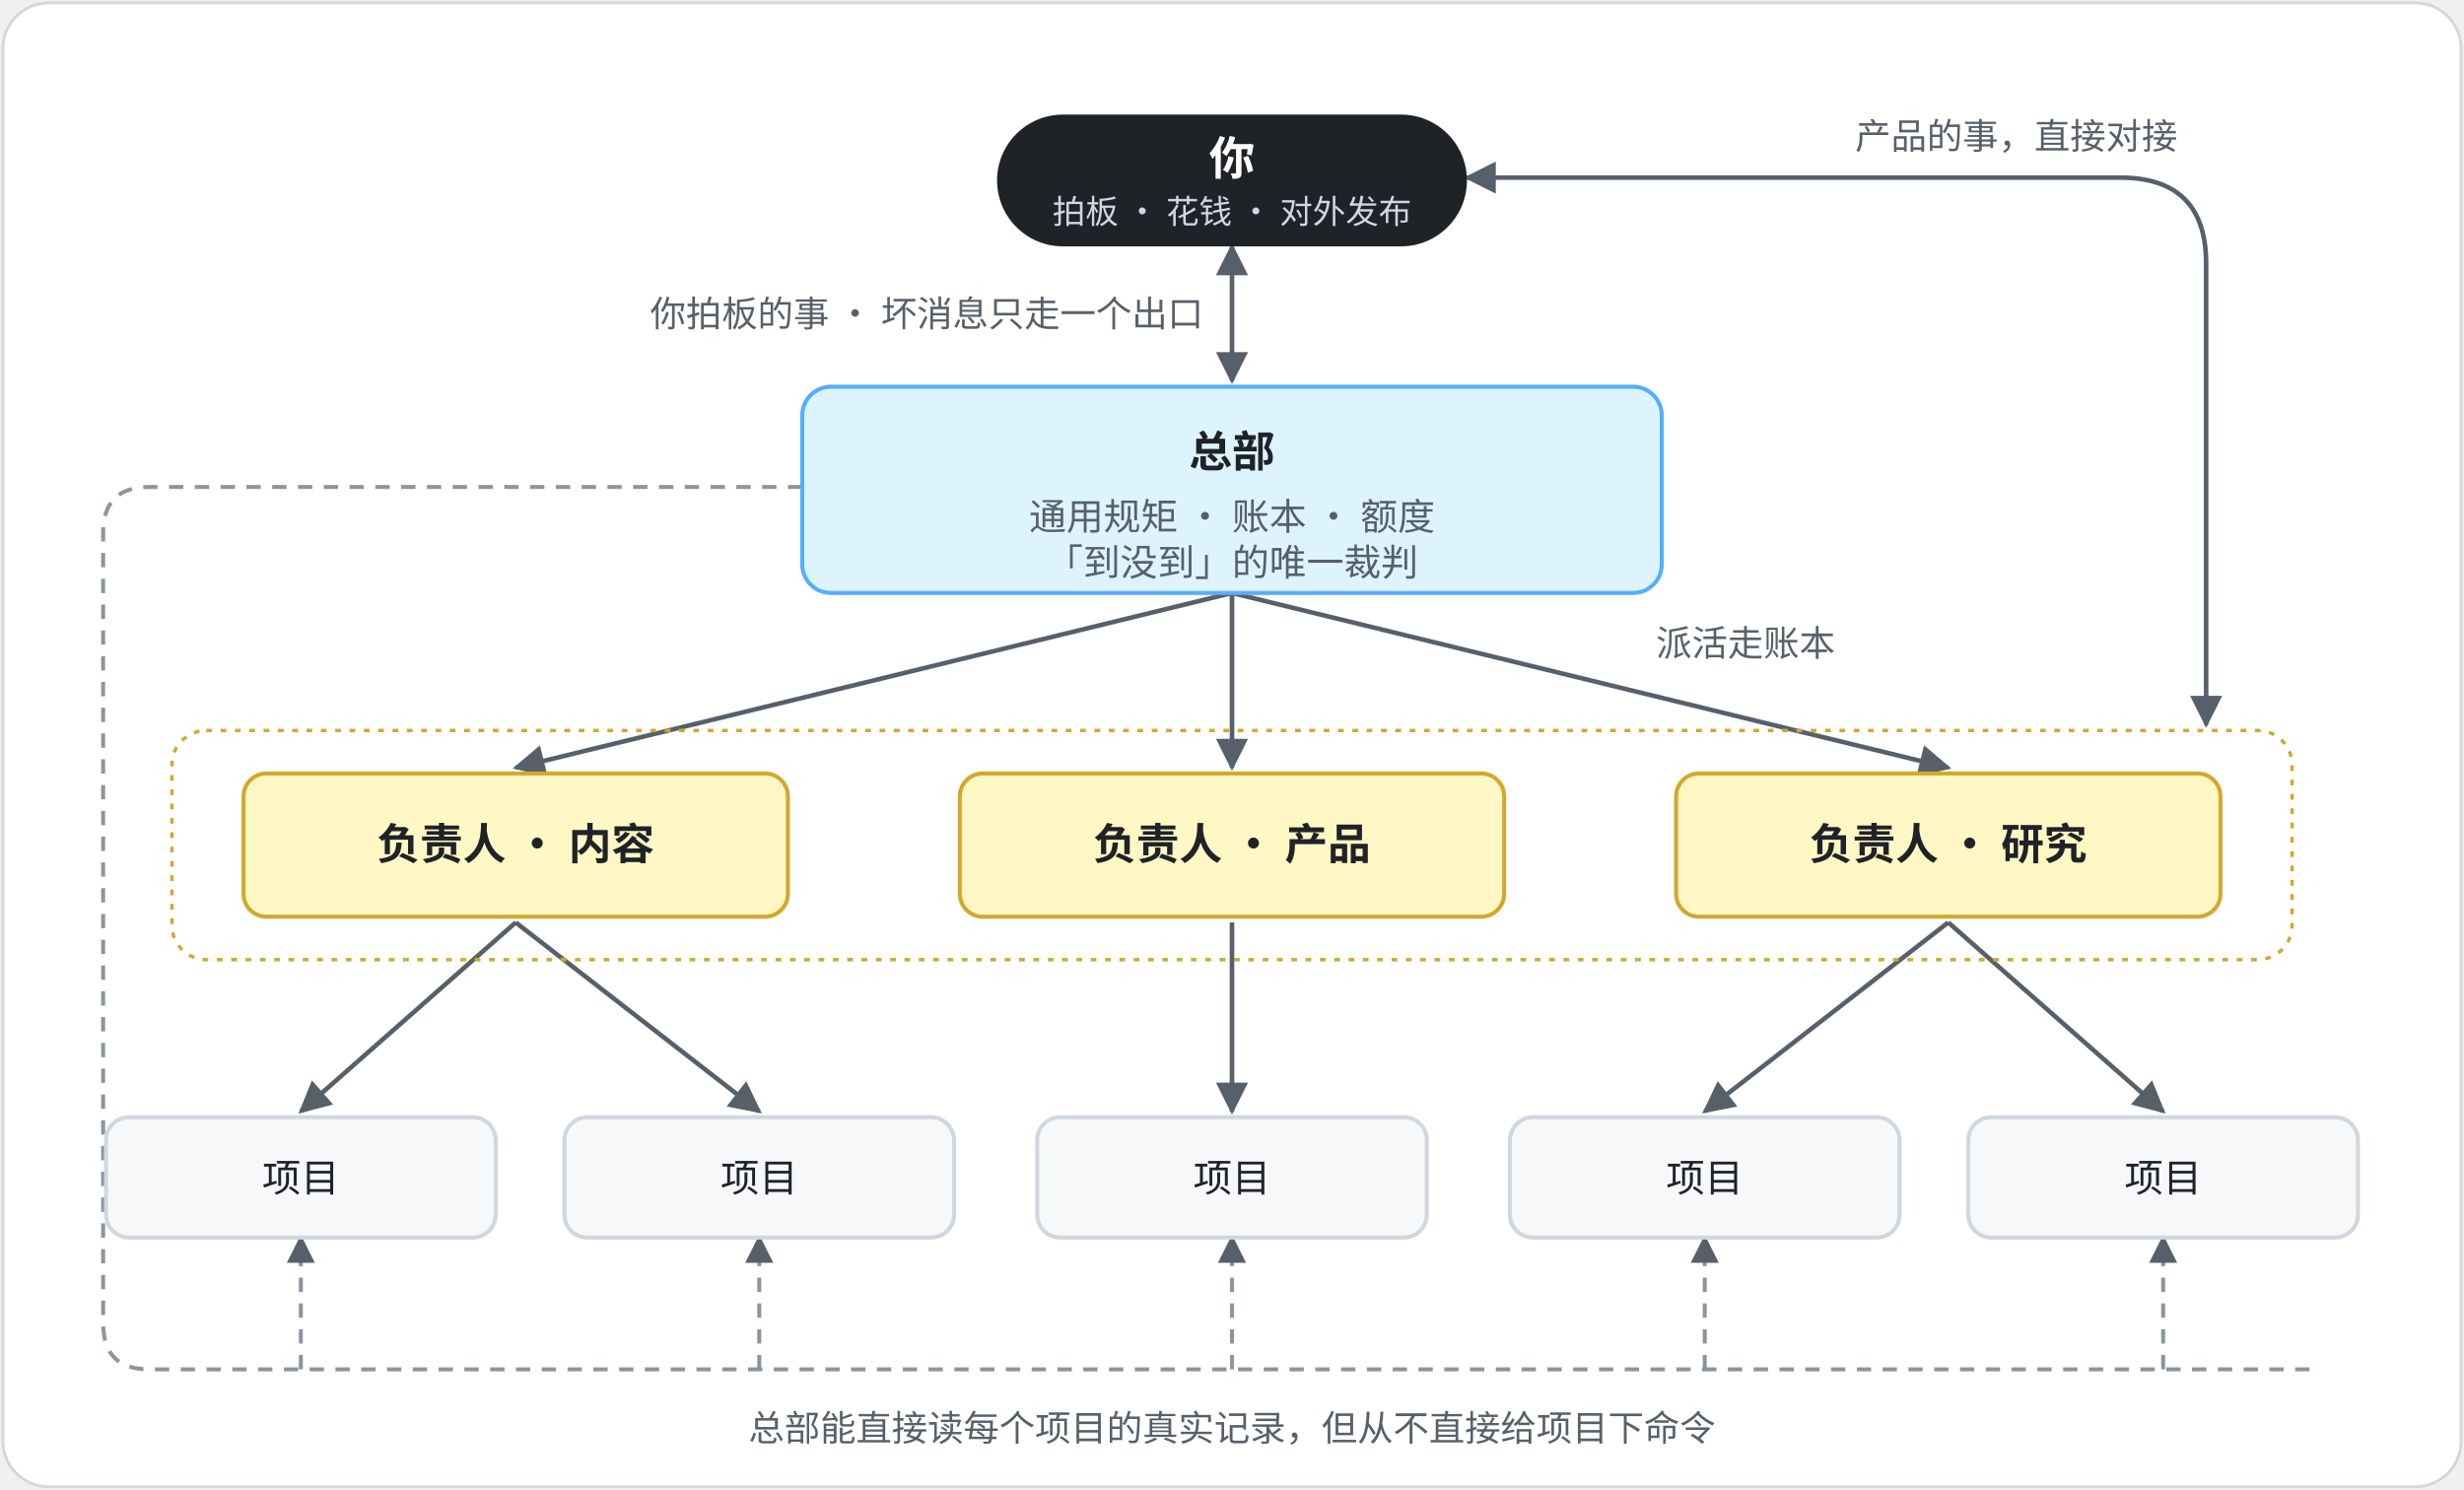
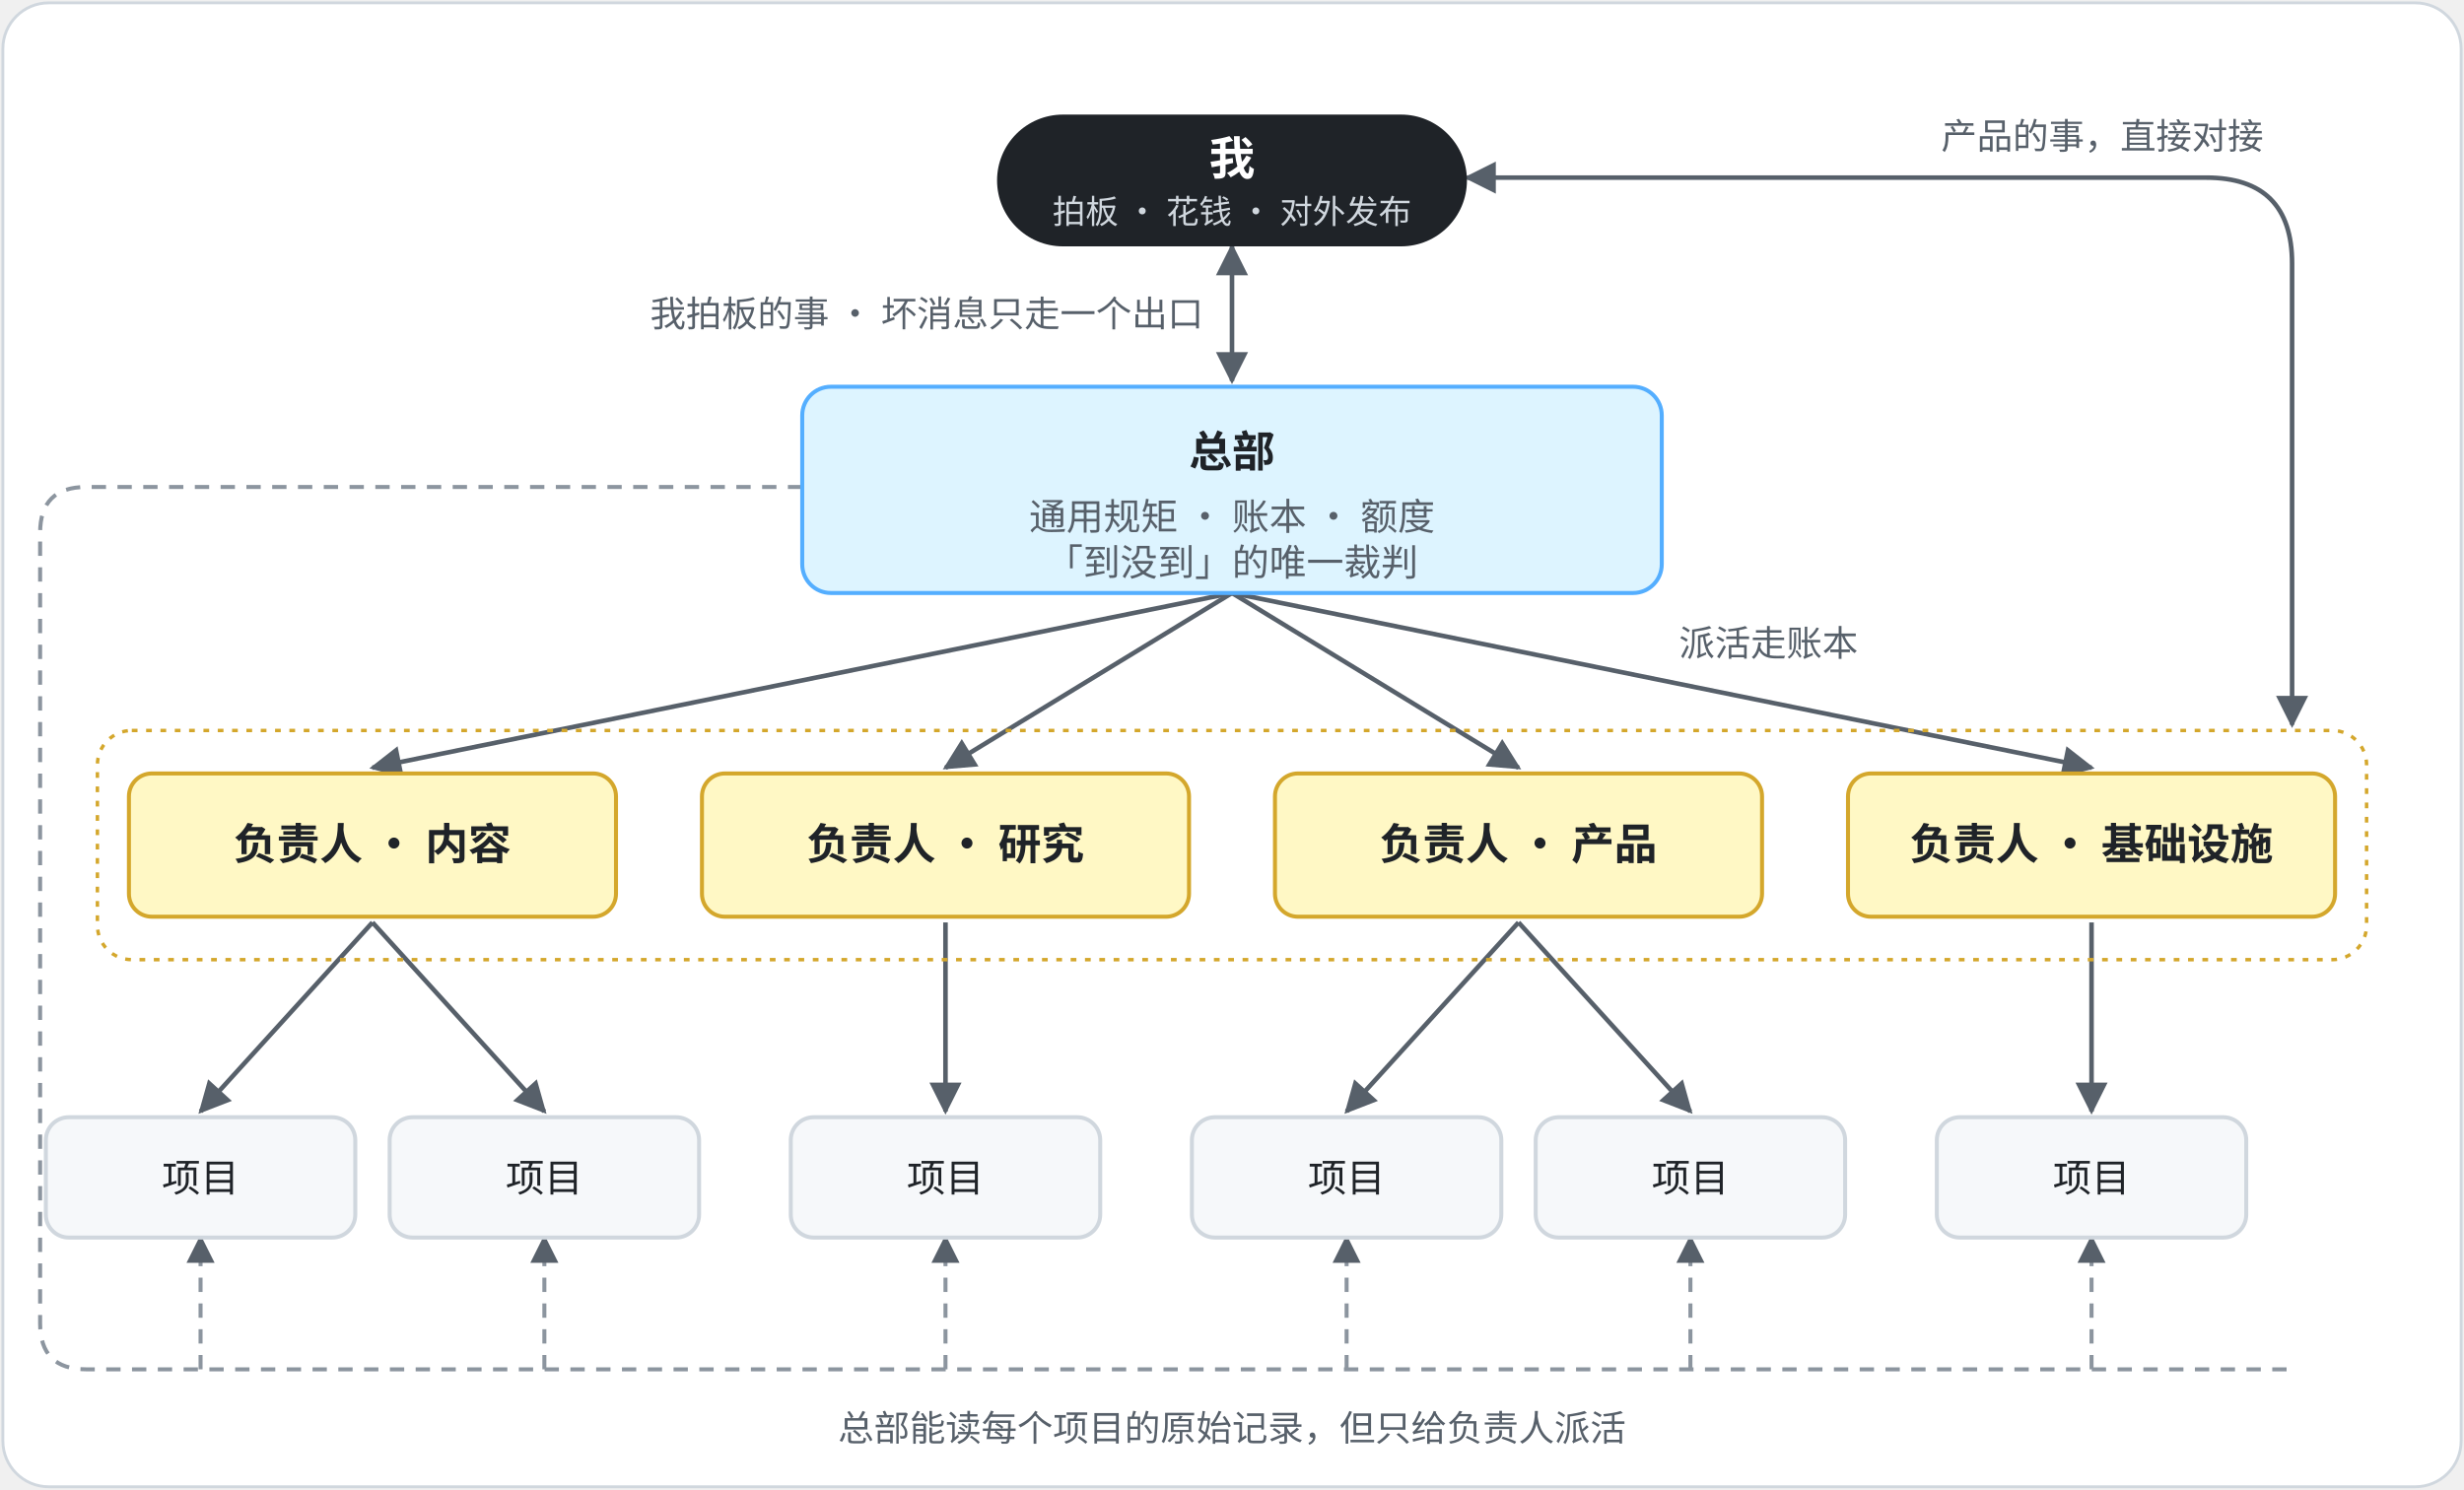
- <svg xmlns="http://www.w3.org/2000/svg" viewBox="0 0 860 520" width="860" height="520" role="img" aria-label="组织架构：你在最上面；下面是总部；三位负责人；每位负责人管自己的项目。你和总部之间是你拍板的事和只走一个出口的坏消息；产品上的事你和负责人直接对接；总部通过派活账给负责人派活，能直接读每个项目的真实记录，但从不直接给项目下命令。">
+ <svg xmlns="http://www.w3.org/2000/svg" viewBox="0 0 860 520" width="860" height="520" role="img" aria-label="组织架构：我在最上面，下面是总部、四位负责人（内容、研究、产品、基础设施）和各自的项目。我拍板的事和坏消息走总部，产品的事直接找负责人。总部只给负责人派活，能读每个项目的原始记录。">
  <defs>
    <marker id="a" viewBox="0 0 10 10" refX="9" refY="5" markerWidth="7" markerHeight="7" orient="auto-start-reverse">
      <path d="M0,0 L10,5 L0,10 z" fill="#57606a" />
    </marker>
    <style>text{font-family:-apple-system, BlinkMacSystemFont, 'Segoe UI', 'PingFang SC', 'Noto Sans CJK SC', 'Microsoft YaHei', Helvetica, Arial, sans-serif;fill:#1f2328} .s{font-size:13px;fill:#57606a} .b{font-size:15px;font-weight:600} .l{font-size:12.5px;fill:#57606a} .h{stroke:#ffffff;stroke-width:5px;stroke-linejoin:round;paint-order:stroke} .e{stroke:#57606a;stroke-width:1.6;fill:none} .d{stroke:#8c959f;stroke-width:1.4;fill:none;stroke-dasharray:5 4}</style>
  </defs>
  <rect x="1" y="1" width="858" height="518" rx="16" fill="#ffffff" stroke="#d0d7de" />
  <path class="e" d="M430,86 L430,133" marker-start="url(#a)" marker-end="url(#a)" />
-   <text class="l" x="420" y="114" text-anchor="end">你拍板的事 · 坏消息只走一个出口</text>
-   <path class="e" d="M512,62 L740,62 Q770,62 770,92 L770,253" marker-start="url(#a)" marker-end="url(#a)" />
-   <text class="l" x="760" y="52" text-anchor="end">产品的事，直接对接</text>
-   <path class="e" d="M430,207 L180,268" marker-end="url(#a)" />
-   <path class="e" d="M430,207 L430,268" marker-end="url(#a)" />
-   <path class="e" d="M430,207 L680,268" marker-end="url(#a)" />
-   <text class="l h" x="578" y="229">派活走账本</text>
-   <path class="e" d="M180,322 L105,388" marker-end="url(#a)" />
-   <path class="e" d="M180,322 L265,388" marker-end="url(#a)" />
-   <path class="e" d="M430,322 L430,388" marker-end="url(#a)" />
-   <path class="e" d="M680,322 L595,388" marker-end="url(#a)" />
-   <path class="e" d="M680,322 L755,388" marker-end="url(#a)" />
-   <path class="d" d="M280,170 L52,170 Q36,170 36,186 L36,462 Q36,478 52,478 L808,478" />
-   <path class="d" d="M105,478 L105,432" marker-end="url(#a)" />
-   <path class="d" d="M265,478 L265,432" marker-end="url(#a)" />
-   <path class="d" d="M430,478 L430,432" marker-end="url(#a)" />
-   <path class="d" d="M595,478 L595,432" marker-end="url(#a)" />
-   <path class="d" d="M755,478 L755,432" marker-end="url(#a)" />
-   <text class="l" x="430" y="503" text-anchor="middle">总部能直接读每个项目的真实记录，但从不直接给项目下命令</text>
+   <text class="l" x="420" y="114" text-anchor="end">我拍板的事 · 坏消息只走一个出口</text>
+   <path class="e" d="M512,62 L770,62 Q800,62 800,92 L800,253" marker-start="url(#a)" marker-end="url(#a)" />
+   <text class="l" x="790" y="52" text-anchor="end">产品的事，直接对接</text>
+   <path class="e" d="M430,207 L130,268" marker-end="url(#a)" />
+   <path class="e" d="M430,207 L330,268" marker-end="url(#a)" />
+   <path class="e" d="M430,207 L530,268" marker-end="url(#a)" />
+   <path class="e" d="M430,207 L730,268" marker-end="url(#a)" />
+   <text class="l h" x="586" y="229">派活走账本</text>
+   <path class="e" d="M130,322 L70,388" marker-end="url(#a)" />
+   <path class="e" d="M130,322 L190,388" marker-end="url(#a)" />
+   <path class="e" d="M330,322 L330,388" marker-end="url(#a)" />
+   <path class="e" d="M530,322 L470,388" marker-end="url(#a)" />
+   <path class="e" d="M530,322 L590,388" marker-end="url(#a)" />
+   <path class="e" d="M730,322 L730,388" marker-end="url(#a)" />
+   <path class="d" d="M280,170 L30,170 Q14,170 14,186 L14,462 Q14,478 30,478 L800,478" />
+   <path class="d" d="M70,478 L70,432" marker-end="url(#a)" />
+   <path class="d" d="M190,478 L190,432" marker-end="url(#a)" />
+   <path class="d" d="M330,478 L330,432" marker-end="url(#a)" />
+   <path class="d" d="M470,478 L470,432" marker-end="url(#a)" />
+   <path class="d" d="M590,478 L590,432" marker-end="url(#a)" />
+   <path class="d" d="M730,478 L730,432" marker-end="url(#a)" />
+   <text class="l" x="430" y="503" text-anchor="middle">总部能读每个项目的原始记录，但只给负责人派活</text>
  <rect x="348" y="40" width="164" height="46" rx="23" fill="#1f2328" />
-   <text x="430" y="61" text-anchor="middle" style="font-size:16px;font-weight:700;fill:#ffffff">你</text>
+   <text x="430" y="61" text-anchor="middle" style="font-size:16px;font-weight:700;fill:#ffffff">我</text>
  <text x="430" y="78" text-anchor="middle" style="font-size:11.5px;fill:#d0d7de">拍板 · 花钱 · 对外发布</text>
  <rect x="280" y="135" width="300" height="72" rx="10" fill="#ddf4ff" stroke="#54aeff" stroke-width="1.4" />
  <text class="b" x="430" y="163" text-anchor="middle">总部</text>
  <text class="s" x="430" y="185" text-anchor="middle">通用规矩 · 账本 · 额度</text>
  <text class="s" x="430" y="201" text-anchor="middle">「到没到」的唯一裁判</text>
-   <rect x="60" y="255" width="740" height="80" rx="12" fill="none" stroke="#d4a72c" stroke-width="1.2" stroke-dasharray="2 3" />
-   <rect x="85" y="270" width="190" height="50" rx="8" fill="#fff8c5" stroke="#d4a72c" stroke-width="1.4" />
-   <text class="b" x="180" y="300" text-anchor="middle">负责人 · 内容</text>
-   <rect x="335" y="270" width="190" height="50" rx="8" fill="#fff8c5" stroke="#d4a72c" stroke-width="1.4" />
-   <text class="b" x="430" y="300" text-anchor="middle">负责人 · 产品</text>
-   <rect x="585" y="270" width="190" height="50" rx="8" fill="#fff8c5" stroke="#d4a72c" stroke-width="1.4" />
-   <text class="b" x="680" y="300" text-anchor="middle">负责人 · 研究</text>
-   <rect x="37" y="390" width="136" height="42" rx="8" fill="#f6f8fa" stroke="#d0d7de" stroke-width="1.4" />
-   <text x="105" y="416" text-anchor="middle" style="font-size:13.5px">项目</text>
-   <rect x="197" y="390" width="136" height="42" rx="8" fill="#f6f8fa" stroke="#d0d7de" stroke-width="1.4" />
-   <text x="265" y="416" text-anchor="middle" style="font-size:13.5px">项目</text>
-   <rect x="362" y="390" width="136" height="42" rx="8" fill="#f6f8fa" stroke="#d0d7de" stroke-width="1.4" />
-   <text x="430" y="416" text-anchor="middle" style="font-size:13.5px">项目</text>
-   <rect x="527" y="390" width="136" height="42" rx="8" fill="#f6f8fa" stroke="#d0d7de" stroke-width="1.4" />
-   <text x="595" y="416" text-anchor="middle" style="font-size:13.5px">项目</text>
-   <rect x="687" y="390" width="136" height="42" rx="8" fill="#f6f8fa" stroke="#d0d7de" stroke-width="1.4" />
-   <text x="755" y="416" text-anchor="middle" style="font-size:13.5px">项目</text>
+   <rect x="34" y="255" width="792" height="80" rx="12" fill="none" stroke="#d4a72c" stroke-width="1.2" stroke-dasharray="2 3" />
+   <rect x="45" y="270" width="170" height="50" rx="8" fill="#fff8c5" stroke="#d4a72c" stroke-width="1.4" />
+   <text class="b" x="130" y="300" text-anchor="middle">负责人 · 内容</text>
+   <rect x="245" y="270" width="170" height="50" rx="8" fill="#fff8c5" stroke="#d4a72c" stroke-width="1.4" />
+   <text class="b" x="330" y="300" text-anchor="middle">负责人 · 研究</text>
+   <rect x="445" y="270" width="170" height="50" rx="8" fill="#fff8c5" stroke="#d4a72c" stroke-width="1.4" />
+   <text class="b" x="530" y="300" text-anchor="middle">负责人 · 产品</text>
+   <rect x="645" y="270" width="170" height="50" rx="8" fill="#fff8c5" stroke="#d4a72c" stroke-width="1.4" />
+   <text class="b" x="730" y="300" text-anchor="middle">负责人 · 基础设施</text>
+   <rect x="16" y="390" width="108" height="42" rx="8" fill="#f6f8fa" stroke="#d0d7de" stroke-width="1.4" />
+   <text x="70" y="416" text-anchor="middle" style="font-size:13.5px">项目</text>
+   <rect x="136" y="390" width="108" height="42" rx="8" fill="#f6f8fa" stroke="#d0d7de" stroke-width="1.4" />
+   <text x="190" y="416" text-anchor="middle" style="font-size:13.5px">项目</text>
+   <rect x="276" y="390" width="108" height="42" rx="8" fill="#f6f8fa" stroke="#d0d7de" stroke-width="1.4" />
+   <text x="330" y="416" text-anchor="middle" style="font-size:13.5px">项目</text>
+   <rect x="416" y="390" width="108" height="42" rx="8" fill="#f6f8fa" stroke="#d0d7de" stroke-width="1.4" />
+   <text x="470" y="416" text-anchor="middle" style="font-size:13.5px">项目</text>
+   <rect x="536" y="390" width="108" height="42" rx="8" fill="#f6f8fa" stroke="#d0d7de" stroke-width="1.4" />
+   <text x="590" y="416" text-anchor="middle" style="font-size:13.5px">项目</text>
+   <rect x="676" y="390" width="108" height="42" rx="8" fill="#f6f8fa" stroke="#d0d7de" stroke-width="1.4" />
+   <text x="730" y="416" text-anchor="middle" style="font-size:13.5px">项目</text>
</svg>
